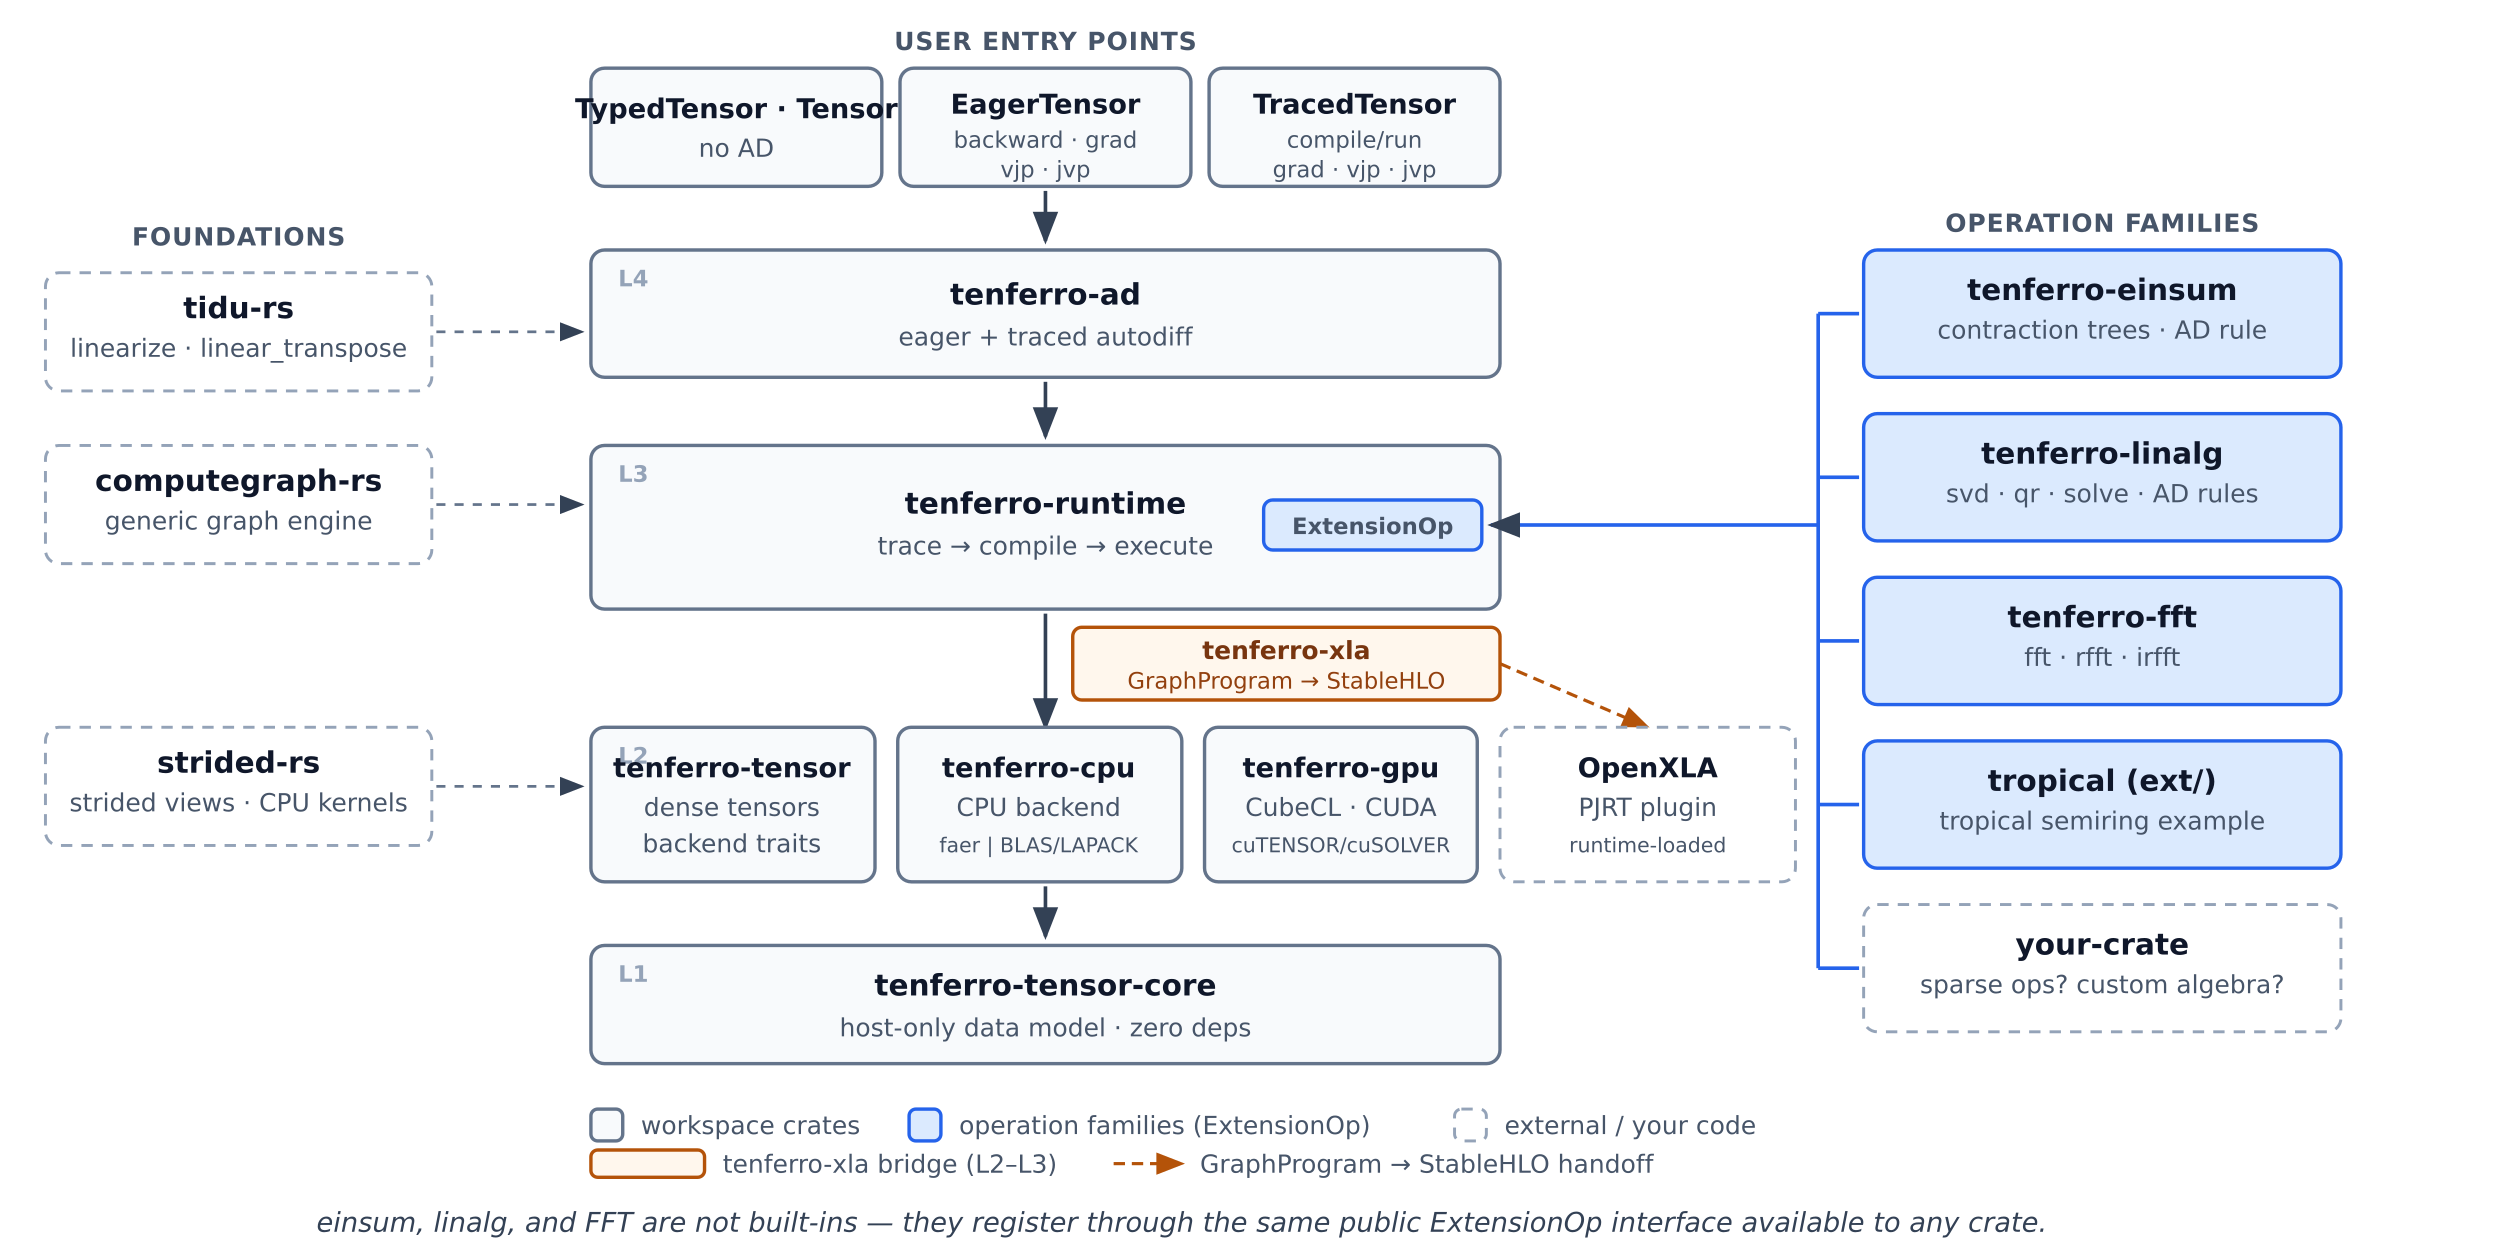
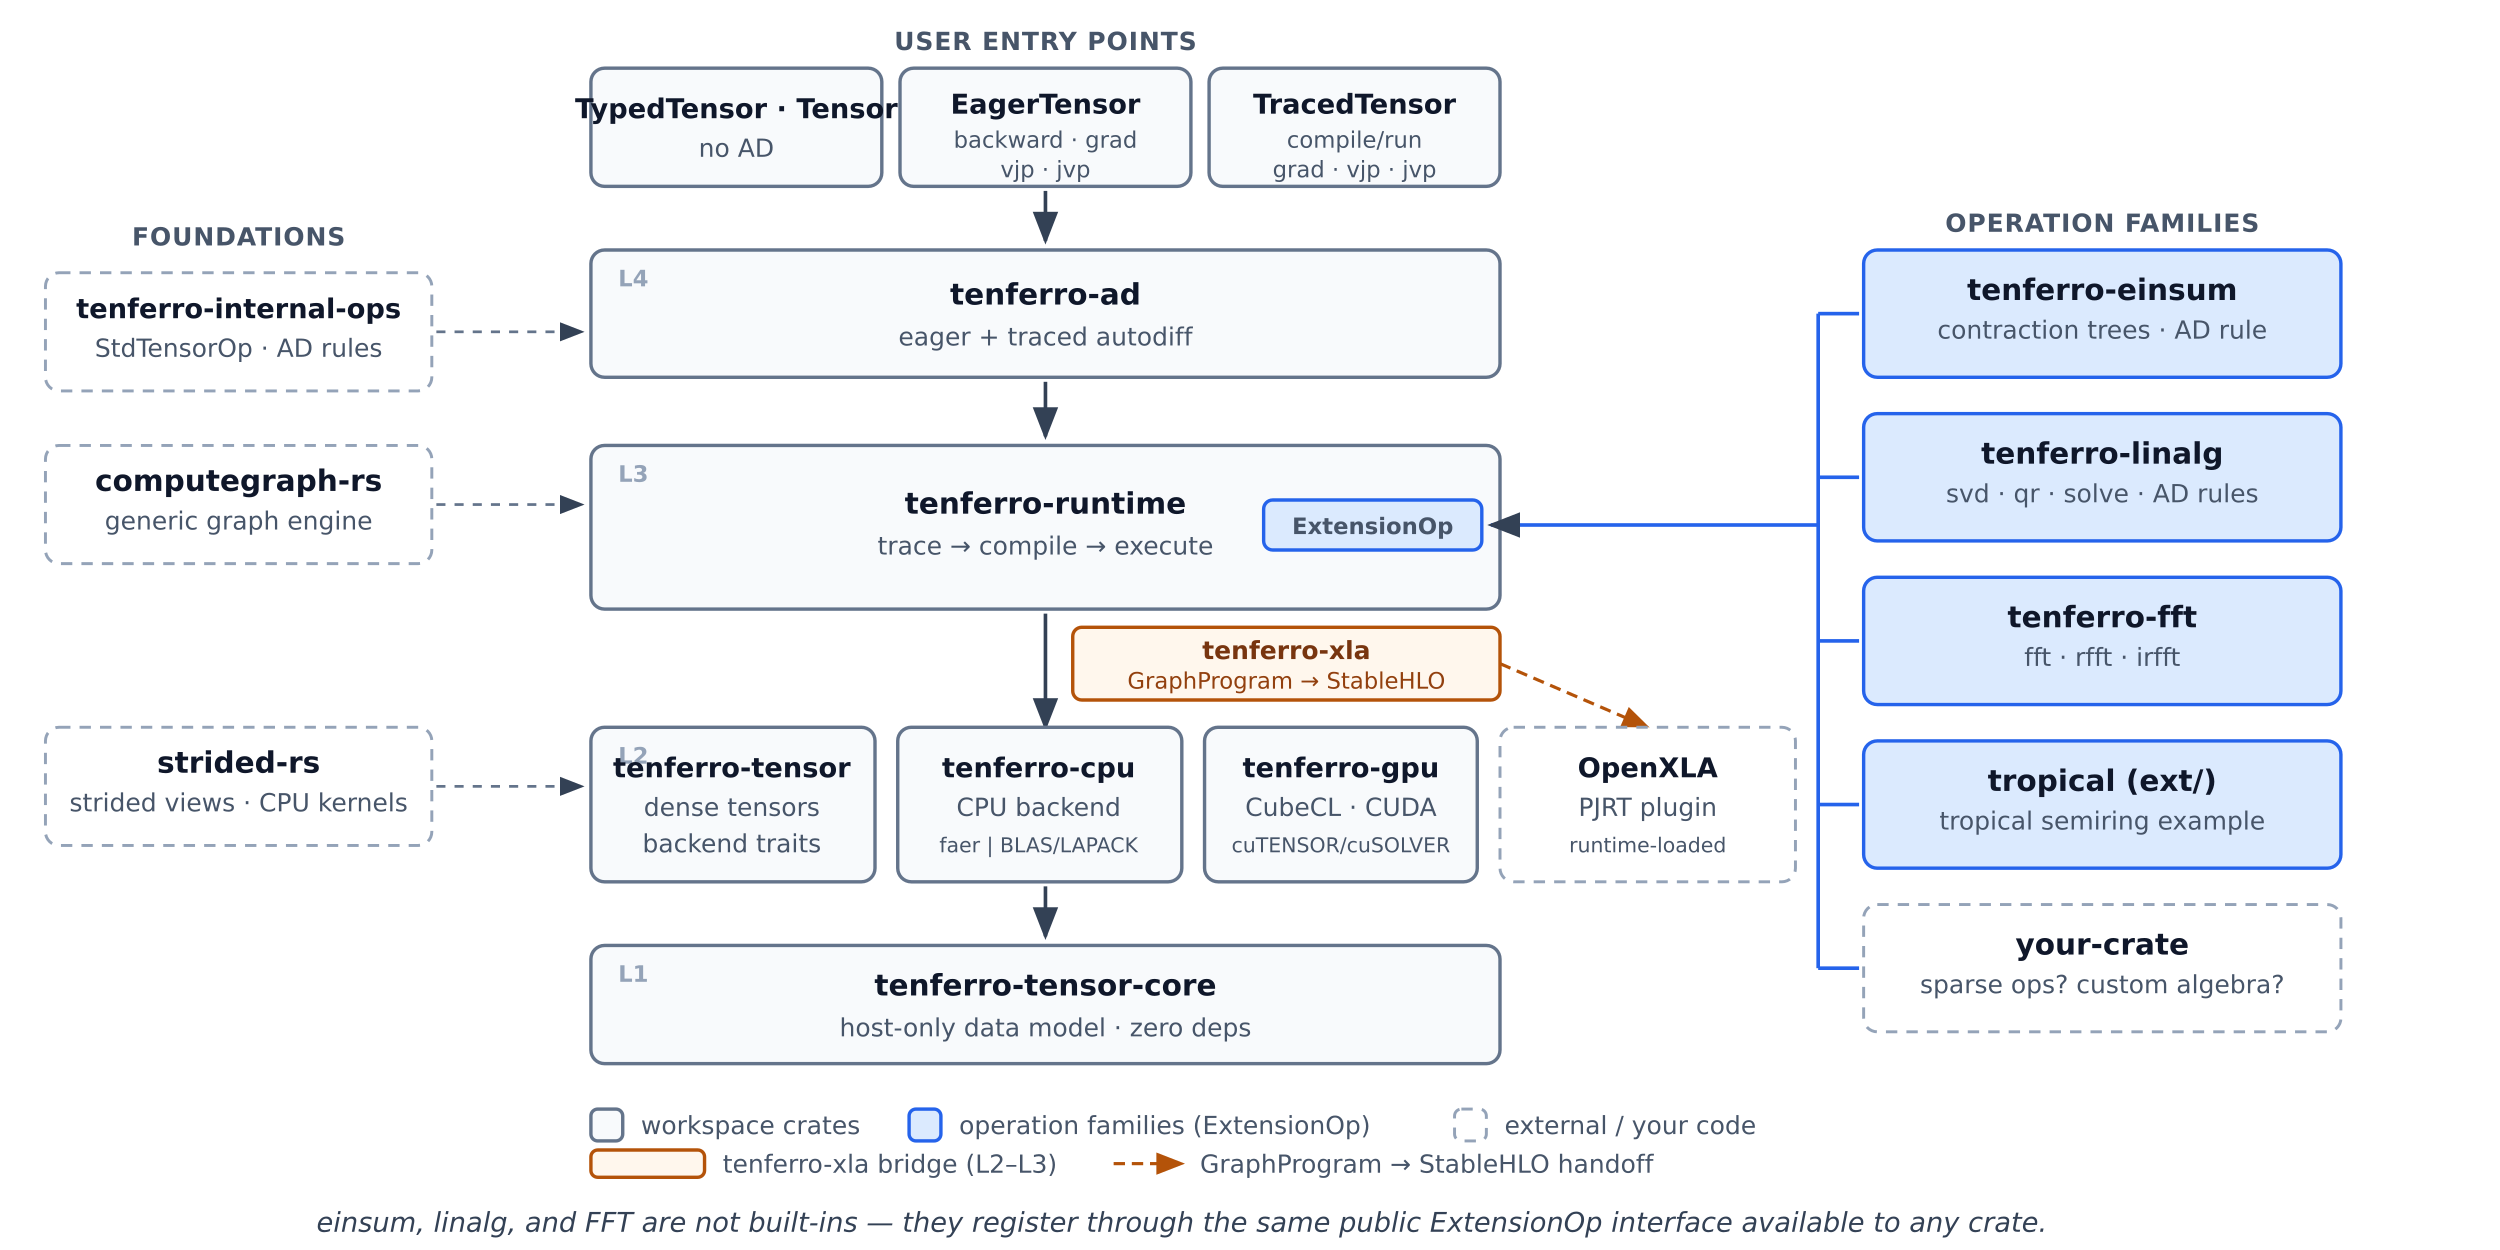
<svg xmlns="http://www.w3.org/2000/svg" viewBox="0 0 1100 550" role="img" aria-labelledby="tf-arch-title tf-arch-desc">
  <defs>
    <marker id="arr" markerWidth="9" markerHeight="7" refX="8" refY="3.5" orient="auto" markerUnits="strokeWidth">
      <path d="M 0 0 L 9 3.5 L 0 7 z" fill="#334155" />
    </marker>
    <marker id="arr-xla" markerWidth="9" markerHeight="7" refX="8" refY="3.5" orient="auto" markerUnits="strokeWidth">
      <path d="M 0 0 L 9 3.5 L 0 7 z" fill="#b45309" />
    </marker>
    <style>
      .box  { fill: #f8fafc; stroke: #64748b; stroke-width: 1.5; }
      .fam  { fill: #dbeafe; stroke: #2563eb; stroke-width: 1.5; }
      .xla  { fill: #fff7ed; stroke: #b45309; stroke-width: 1.5; }
      .ext  { fill: #ffffff; stroke: #94a3b8; stroke-width: 1.3; stroke-dasharray: 5 4; }
      .name { font-family: "DejaVu Sans"; font-size: 13px; font-weight: 700; fill: #0f172a; text-anchor: middle; }
      .sub  { font-family: "DejaVu Sans"; font-size: 11px; fill: #475569; text-anchor: middle; }
      .tag  { font-family: "DejaVu Sans"; font-size: 10px; font-weight: 700; fill: #94a3b8; }
      .hdr  { font-family: "DejaVu Sans"; font-size: 11px; font-weight: 700; fill: #475569; text-anchor: middle; letter-spacing: 0.4px; }
      .cap  { font-family: "DejaVu Sans"; font-size: 12px; font-style: italic; fill: #334155; text-anchor: middle; }
      .leg  { font-family: "DejaVu Sans"; font-size: 11px; fill: #475569; }
      .dep  { stroke: #334155; stroke-width: 1.6; marker-end: url(#arr); fill: none; }
      .use  { stroke: #64748b; stroke-width: 1.2; stroke-dasharray: 4 4; marker-end: url(#arr); fill: none; }
      .gp   { stroke: #b45309; stroke-width: 1.4; stroke-dasharray: 5 3; marker-end: url(#arr-xla); fill: none; }
      .bus  { stroke: #2563eb; stroke-width: 1.6; fill: none; }
      .busa { stroke: #2563eb; stroke-width: 1.6; marker-end: url(#arr); fill: none; }
    </style>
  </defs>
  <rect width="100%" height="100%" fill="#ffffff" />
  <text x="460" y="22" class="hdr">USER ENTRY POINTS</text>
  <rect x="260" y="30" width="128" height="52" rx="6" class="box" />
  <text x="324" y="52" class="name" style="font-size:12px">TypedTensor · Tensor</text>
  <text x="324" y="69" class="sub">no AD</text>
  <rect x="396" y="30" width="128" height="52" rx="6" class="box" />
  <text x="460" y="50" class="name" style="font-size:12px">EagerTensor</text>
  <text x="460" y="65" class="sub" style="font-size:10px">backward · grad</text>
  <text x="460" y="78" class="sub" style="font-size:10px">vjp · jvp</text>
  <rect x="532" y="30" width="128" height="52" rx="6" class="box" />
  <text x="596" y="50" class="name" style="font-size:12px">TracedTensor</text>
  <text x="596" y="65" class="sub" style="font-size:10px">compile/run</text>
  <text x="596" y="78" class="sub" style="font-size:10px">grad · vjp · jvp</text>
  <line x1="460" y1="84" x2="460" y2="106" class="dep" />
  <rect x="260" y="110" width="400" height="56" rx="6" class="box" />
  <text x="272" y="126" class="tag">L4</text>
  <text x="460" y="134" class="name">tenferro-ad</text>
  <text x="460" y="152" class="sub">eager + traced autodiff</text>
  <line x1="460" y1="168" x2="460" y2="192" class="dep" />
  <rect x="260" y="196" width="400" height="72" rx="6" class="box" />
  <text x="272" y="212" class="tag">L3</text>
  <text x="460" y="226" class="name">tenferro-runtime</text>
  <text x="460" y="244" class="sub">trace → compile → execute</text>
  <rect x="556" y="220" width="96" height="22" rx="4" class="fam" />
  <text x="604" y="235" class="sub" style="font-weight:700;font-size:10px">ExtensionOp</text>
  <rect x="472" y="276" width="188" height="32" rx="4" class="xla" />
  <text x="566" y="290" class="name" style="font-size:11px;fill:#78350f">tenferro-xla</text>
  <text x="566" y="303" class="sub" style="fill:#92400e;font-size:10px">GraphProgram → StableHLO</text>
  <line x1="660" y1="292" x2="725" y2="320" class="gp" />
  <line x1="460" y1="270" x2="460" y2="320" class="dep" />
  <rect x="260" y="320" width="125" height="68" rx="6" class="box" />
  <text x="272" y="336" class="tag">L2</text>
  <text x="322" y="342" class="name" style="font-size:12px">tenferro-tensor</text>
  <text x="322" y="359" class="sub">dense tensors</text>
  <text x="322" y="375" class="sub">backend traits</text>
  <rect x="395" y="320" width="125" height="68" rx="6" class="box" />
  <text x="457" y="342" class="name" style="font-size:12px">tenferro-cpu</text>
  <text x="457" y="359" class="sub">CPU backend</text>
  <text x="457" y="375" class="sub" style="font-size:9px">faer | BLAS/LAPACK</text>
  <rect x="530" y="320" width="120" height="68" rx="6" class="box" />
  <text x="590" y="342" class="name" style="font-size:12px">tenferro-gpu</text>
  <text x="590" y="359" class="sub">CubeCL · CUDA</text>
  <text x="590" y="375" class="sub" style="font-size:9px">cuTENSOR/cuSOLVER</text>
  <rect x="660" y="320" width="130" height="68" rx="6" class="ext" />
  <text x="725" y="342" class="name" style="font-size:12px">OpenXLA</text>
  <text x="725" y="359" class="sub">PJRT plugin</text>
  <text x="725" y="375" class="sub" style="font-size:9px">runtime-loaded</text>
  <line x1="460" y1="390" x2="460" y2="412" class="dep" />
  <rect x="260" y="416" width="400" height="52" rx="6" class="box" />
  <text x="272" y="432" class="tag">L1</text>
  <text x="460" y="438" class="name">tenferro-tensor-core</text>
  <text x="460" y="456" class="sub">host-only data model · zero deps</text>
  <text x="105" y="108" class="hdr">FOUNDATIONS</text>
  <rect x="20" y="120" width="170" height="52" rx="6" class="ext" />
-   <text x="105" y="140" class="name">tidu-rs</text>
-   <text x="105" y="157" class="sub">linearize · linear_transpose</text>
+   <text x="105" y="140" class="name" style="font-size:12px">tenferro-internal-ops</text>
+   <text x="105" y="157" class="sub">StdTensorOp · AD rules</text>
  <rect x="20" y="196" width="170" height="52" rx="6" class="ext" />
  <text x="105" y="216" class="name">computegraph-rs</text>
  <text x="105" y="233" class="sub">generic graph engine</text>
  <rect x="20" y="320" width="170" height="52" rx="6" class="ext" />
  <text x="105" y="340" class="name">strided-rs</text>
  <text x="105" y="357" class="sub">strided views · CPU kernels</text>
  <line x1="192" y1="146" x2="256" y2="146" class="use" />
  <line x1="192" y1="222" x2="256" y2="222" class="use" />
  <line x1="192" y1="346" x2="256" y2="346" class="use" />
  <text x="925" y="102" class="hdr">OPERATION FAMILIES</text>
  <rect x="820" y="110" width="210" height="56" rx="6" class="fam" />
  <text x="925" y="132" class="name">tenferro-einsum</text>
  <text x="925" y="149" class="sub">contraction trees · AD rule</text>
  <rect x="820" y="182" width="210" height="56" rx="6" class="fam" />
  <text x="925" y="204" class="name">tenferro-linalg</text>
  <text x="925" y="221" class="sub">svd · qr · solve · AD rules</text>
  <rect x="820" y="254" width="210" height="56" rx="6" class="fam" />
  <text x="925" y="276" class="name">tenferro-fft</text>
  <text x="925" y="293" class="sub">fft · rfft · irfft</text>
  <rect x="820" y="326" width="210" height="56" rx="6" class="fam" />
  <text x="925" y="348" class="name">tropical (ext/)</text>
  <text x="925" y="365" class="sub">tropical semiring example</text>
  <rect x="820" y="398" width="210" height="56" rx="6" class="ext" />
  <text x="925" y="420" class="name">your-crate</text>
  <text x="925" y="437" class="sub">sparse ops? custom algebra?</text>
  <line x1="800" y1="138" x2="800" y2="426" class="bus" />
  <line x1="818" y1="138" x2="800" y2="138" class="bus" />
  <line x1="818" y1="210" x2="800" y2="210" class="bus" />
  <line x1="818" y1="282" x2="800" y2="282" class="bus" />
  <line x1="818" y1="354" x2="800" y2="354" class="bus" />
  <line x1="818" y1="426" x2="800" y2="426" class="bus" />
  <line x1="800" y1="231" x2="656" y2="231" class="busa" />
  <rect x="260" y="488" width="14" height="14" rx="3" class="box" />
  <text x="282" y="499" class="leg">workspace crates</text>
  <rect x="400" y="488" width="14" height="14" rx="3" class="fam" />
  <text x="422" y="499" class="leg">operation families (ExtensionOp)</text>
  <rect x="640" y="488" width="14" height="14" rx="3" class="ext" />
  <text x="662" y="499" class="leg">external / your code</text>
  <rect x="260" y="506" width="50" height="12" rx="3" class="xla" />
  <text x="318" y="516" class="leg">tenferro-xla bridge (L2–L3)</text>
  <line x1="490" y1="512" x2="520" y2="512" class="gp" />
  <text x="528" y="516" class="leg">GraphProgram → StableHLO handoff</text>
  <text x="520" y="542" class="cap">einsum, linalg, and FFT are not built-ins — they register through the same public ExtensionOp interface available to any crate.</text>
</svg>
